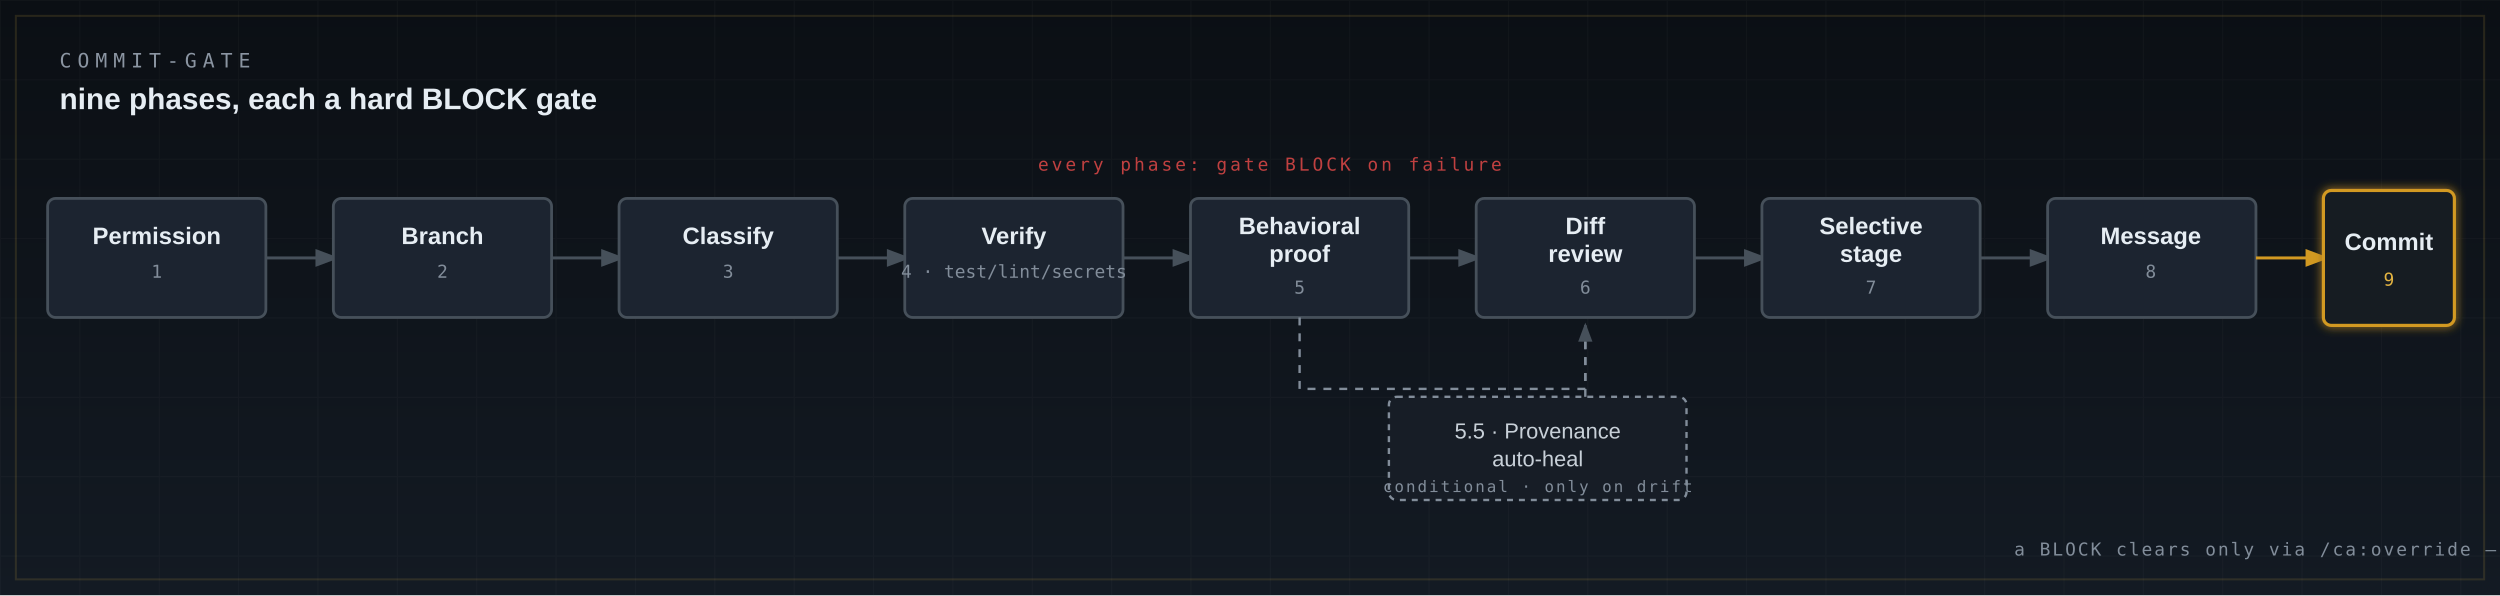
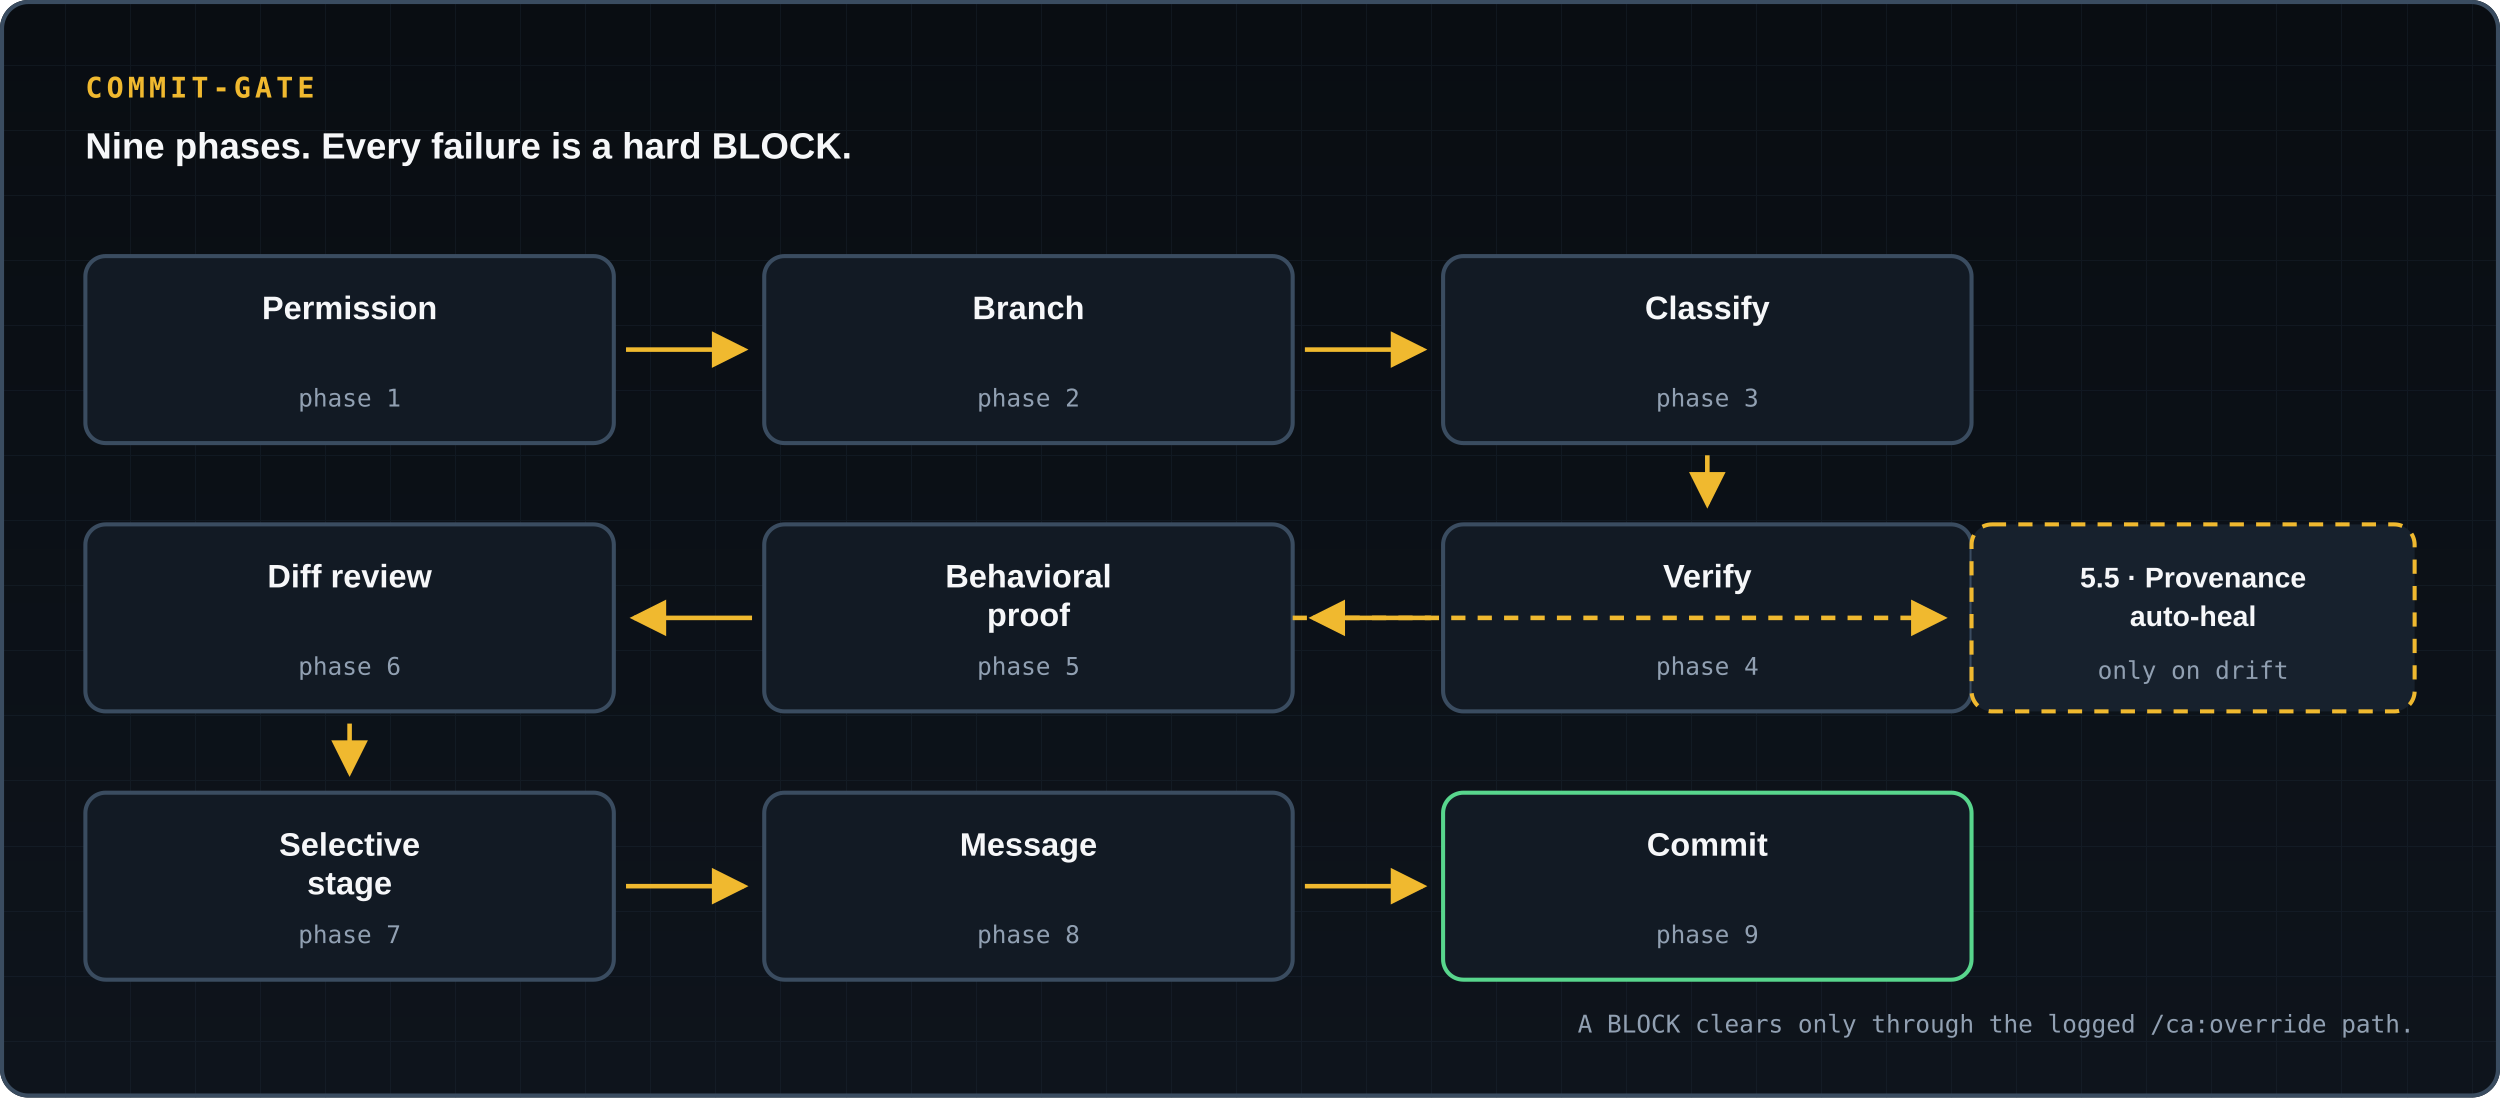
- <svg xmlns="http://www.w3.org/2000/svg" viewBox="0 0 1260 300" role="img" aria-label="Commit-gate's nine phases as a left-to-right gated pipeline: permission, branch, classification, verification, behavioral proof, diff review, selective stage, message, commit. Every phase is a hard BLOCK gate. Phase 5.5, provenance auto-heal, is a conditional side-lane that only runs when a tracked source drifted, then rejoins before diff review. The sanctioned bypass for a BLOCK is /ca:override, which appends one line to overrides.log and proceeds.">
+ <svg xmlns="http://www.w3.org/2000/svg" viewBox="0 0 1230 540" role="img" data-diagram-system="ca-v2">
  <defs>
-     <linearGradient id="cg-bg" x1="0" y1="0" x2="0" y2="1">
-       <stop offset="0" stop-color="#0b0f14" />
-       <stop offset="1" stop-color="#131a23" />
+     <linearGradient id="canvas" x1="0" y1="0" x2="0" y2="1">
+       <stop stop-color="#090d12" />
+       <stop offset="1" stop-color="#0e141c" />
    </linearGradient>
-     <pattern id="cg-grid" width="40" height="40" patternUnits="userSpaceOnUse">
-       <path d="M 40 0 L 0 0 0 40" fill="none" stroke="#e6edf3" stroke-opacity="0.028" stroke-width="1" />
+     <pattern id="grid" width="32" height="32" patternUnits="userSpaceOnUse">
+       <path d="M32 0H0V32" fill="none" stroke="#273647" stroke-width="1" stroke-opacity=".24" />
    </pattern>
-     <filter id="cg-glow" x="-60%" y="-60%" width="220%" height="220%">
-       <feGaussianBlur stdDeviation="2.4" result="b" />
-       <feMerge>
-         <feMergeNode in="b" />
-         <feMergeNode in="SourceGraphic" />
-       </feMerge>
-     </filter>
-     <marker id="cg-arrow" markerWidth="8" markerHeight="8" refX="6" refY="3" orient="auto">
-       <path d="M0,0 L0,6 L8,3 Z" fill="#46505a" />
-     </marker>
-     <marker id="cg-arrow-gold" markerWidth="8" markerHeight="8" refX="6" refY="3" orient="auto">
-       <path d="M0,0 L0,6 L8,3 Z" fill="#d29922" />
+     <marker id="arrow" markerWidth="8" markerHeight="8" refX="7" refY="4" orient="auto" markerUnits="strokeWidth">
+       <path d="M0 0 8 4 0 8z" fill="context-stroke" />
    </marker>
  </defs>
-   <rect width="1260" height="300" fill="url(#cg-bg)" />
-   <rect width="1260" height="300" fill="url(#cg-grid)" />
-   <rect x="8" y="8" width="1244" height="284" fill="none" stroke="#e3b341" stroke-opacity="0.14" stroke-width="1" />
-   <text x="30" y="34" font-family="ui-monospace, 'Cascadia Code', Consolas, monospace" font-size="10" letter-spacing="3" fill="#8b95a2">COMMIT-GATE</text>
-   <text x="30" y="55" font-family="'Segoe UI', -apple-system, 'Helvetica Neue', Arial, sans-serif" font-size="15" fill="#e6edf3" font-weight="600">nine phases, each a hard BLOCK gate</text>
-   <g font-family="'Segoe UI', -apple-system, 'Helvetica Neue', Arial, sans-serif">
-     <rect x="24" y="100" width="110" height="60" rx="4" fill="#1c2430" stroke="#46505a" stroke-width="1.4" />
-     <text x="79" y="123" text-anchor="middle" font-size="12" fill="#e6edf3" font-weight="600">Permission</text>
-     <text x="79" y="140" text-anchor="middle" font-family="ui-monospace, Consolas, monospace" font-size="9" fill="#828d9a">1</text>
-     <line x1="134" y1="130" x2="168" y2="130" stroke="#46505a" stroke-width="1.5" marker-end="url(#cg-arrow)" />
-     <rect x="168" y="100" width="110" height="60" rx="4" fill="#1c2430" stroke="#46505a" stroke-width="1.4" />
-     <text x="223" y="123" text-anchor="middle" font-size="12" fill="#e6edf3" font-weight="600">Branch</text>
-     <text x="223" y="140" text-anchor="middle" font-family="ui-monospace, Consolas, monospace" font-size="9" fill="#828d9a">2</text>
-     <line x1="278" y1="130" x2="312" y2="130" stroke="#46505a" stroke-width="1.5" marker-end="url(#cg-arrow)" />
-     <rect x="312" y="100" width="110" height="60" rx="4" fill="#1c2430" stroke="#46505a" stroke-width="1.4" />
-     <text x="367" y="123" text-anchor="middle" font-size="12" fill="#e6edf3" font-weight="600">Classify</text>
-     <text x="367" y="140" text-anchor="middle" font-family="ui-monospace, Consolas, monospace" font-size="9" fill="#828d9a">3</text>
-     <line x1="422" y1="130" x2="456" y2="130" stroke="#46505a" stroke-width="1.5" marker-end="url(#cg-arrow)" />
-     <rect x="456" y="100" width="110" height="60" rx="4" fill="#1c2430" stroke="#46505a" stroke-width="1.4" />
-     <text x="511" y="123" text-anchor="middle" font-size="12" fill="#e6edf3" font-weight="600">Verify</text>
-     <text x="511" y="140" text-anchor="middle" font-family="ui-monospace, Consolas, monospace" font-size="9" fill="#828d9a">4 · test/lint/secrets</text>
-     <line x1="566" y1="130" x2="600" y2="130" stroke="#46505a" stroke-width="1.5" marker-end="url(#cg-arrow)" />
-     <rect x="600" y="100" width="110" height="60" rx="4" fill="#1c2430" stroke="#46505a" stroke-width="1.4" />
-     <text x="655" y="118" text-anchor="middle" font-size="12" fill="#e6edf3" font-weight="600">Behavioral</text>
-     <text x="655" y="132" text-anchor="middle" font-size="12" fill="#e6edf3" font-weight="600">proof</text>
-     <text x="655" y="148" text-anchor="middle" font-family="ui-monospace, Consolas, monospace" font-size="9" fill="#828d9a">5</text>
-     <line x1="710" y1="130" x2="744" y2="130" stroke="#46505a" stroke-width="1.5" marker-end="url(#cg-arrow)" />
-     <rect x="744" y="100" width="110" height="60" rx="4" fill="#1c2430" stroke="#46505a" stroke-width="1.4" />
-     <text x="799" y="118" text-anchor="middle" font-size="12" fill="#e6edf3" font-weight="600">Diff</text>
-     <text x="799" y="132" text-anchor="middle" font-size="12" fill="#e6edf3" font-weight="600">review</text>
-     <text x="799" y="148" text-anchor="middle" font-family="ui-monospace, Consolas, monospace" font-size="9" fill="#828d9a">6</text>
-     <line x1="854" y1="130" x2="888" y2="130" stroke="#46505a" stroke-width="1.5" marker-end="url(#cg-arrow)" />
-     <rect x="888" y="100" width="110" height="60" rx="4" fill="#1c2430" stroke="#46505a" stroke-width="1.4" />
-     <text x="943" y="118" text-anchor="middle" font-size="12" fill="#e6edf3" font-weight="600">Selective</text>
-     <text x="943" y="132" text-anchor="middle" font-size="12" fill="#e6edf3" font-weight="600">stage</text>
-     <text x="943" y="148" text-anchor="middle" font-family="ui-monospace, Consolas, monospace" font-size="9" fill="#828d9a">7</text>
-     <line x1="998" y1="130" x2="1032" y2="130" stroke="#46505a" stroke-width="1.5" marker-end="url(#cg-arrow)" />
-     <rect x="1032" y="100" width="105" height="60" rx="4" fill="#1c2430" stroke="#46505a" stroke-width="1.4" />
-     <text x="1084" y="123" text-anchor="middle" font-size="12" fill="#e6edf3" font-weight="600">Message</text>
-     <text x="1084" y="140" text-anchor="middle" font-family="ui-monospace, Consolas, monospace" font-size="9" fill="#828d9a">8</text>
-     <line x1="1137" y1="130" x2="1171" y2="130" stroke="#d29922" stroke-width="1.5" marker-end="url(#cg-arrow-gold)" />
-     <g filter="url(#cg-glow)">
-       <rect x="1171" y="96" width="66" height="68" rx="4" fill="#131a23" stroke="#d29922" stroke-width="1.6" />
-     </g>
-     <text x="1204" y="126" text-anchor="middle" font-size="12" fill="#e6edf3" font-weight="700">Commit</text>
-     <text x="1204" y="144" text-anchor="middle" font-family="ui-monospace, Consolas, monospace" font-size="9" fill="#e3b341">9</text>
-   </g>
-   <text x="640" y="86" text-anchor="middle" font-family="ui-monospace, 'Cascadia Code', Consolas, monospace" font-size="9" letter-spacing="1.5" fill="#c04040">every phase: gate BLOCK on failure</text>
-   <path d="M 655 160 L 655 196 L 799 196 L 799 160" fill="none" stroke="#828d9a" stroke-width="1.2" stroke-dasharray="4 4" />
-   <rect x="700" y="200" width="150" height="52" rx="4" fill="#171d26" stroke="#828d9a" stroke-width="1.2" stroke-dasharray="3 3" />
-   <text x="775" y="221" text-anchor="middle" font-family="'Segoe UI', Arial, sans-serif" font-size="11" fill="#c8d0d8">5.5 · Provenance</text>
-   <text x="775" y="235" text-anchor="middle" font-family="'Segoe UI', Arial, sans-serif" font-size="11" fill="#c8d0d8">auto-heal</text>
-   <text x="775" y="248" text-anchor="middle" font-family="ui-monospace, Consolas, monospace" font-size="8" letter-spacing="1" fill="#828d9a">conditional · only on drift</text>
-   <path d="M 799 200 L 799 165" fill="none" stroke="#828d9a" stroke-width="1.2" stroke-dasharray="4 4" marker-end="url(#cg-arrow)" />
-   <text x="1204" y="280" text-anchor="middle" font-family="ui-monospace, 'Cascadia Code', Consolas, monospace" font-size="9" letter-spacing="1" fill="#828d9a">a BLOCK clears only via /ca:override — logged, never silent</text>
+   <rect width="1230" height="540" rx="14" fill="url(#canvas)" />
+   <rect width="1230" height="540" rx="14" fill="url(#grid)" />
+   <rect x="1" y="1" width="1228" height="538" rx="13" fill="none" stroke="#3a4c60" stroke-width="2" />
+   <text x="42" y="48" font-family="JetBrains Mono Variable, Consolas, Cascadia Mono, monospace" font-size="14" font-weight="750" fill="#f0b92f" text-anchor="start" letter-spacing="2">COMMIT-GATE</text>
+   <text x="42" y="78" font-family="Manrope Variable, Segoe UI, Arial, sans-serif" font-size="18" font-weight="700" fill="#f6f7f9" text-anchor="start">Nine phases. Every failure is a hard BLOCK.</text>
+   <rect x="42" y="126" width="260" height="92" rx="10" fill="#121a24" stroke="#3a4c60" stroke-width="2" />
+   <text x="172" y="157" font-family="Manrope Variable, Segoe UI, Arial, sans-serif" font-size="16" font-weight="700" fill="#f6f7f9" text-anchor="middle">Permission</text>
+   <text x="172" y="200" font-family="JetBrains Mono Variable, Consolas, Cascadia Mono, monospace" font-size="12" font-weight="500" fill="#91a0b2" text-anchor="middle" data-label-kind="annotation">phase 1</text>
+   <path d="M308 172 L366 172" fill="none" stroke="#f0b92f" stroke-width="2.25" marker-end="url(#arrow)" />
+   <rect x="376" y="126" width="260" height="92" rx="10" fill="#121a24" stroke="#3a4c60" stroke-width="2" />
+   <text x="506" y="157" font-family="Manrope Variable, Segoe UI, Arial, sans-serif" font-size="16" font-weight="700" fill="#f6f7f9" text-anchor="middle">Branch</text>
+   <text x="506" y="200" font-family="JetBrains Mono Variable, Consolas, Cascadia Mono, monospace" font-size="12" font-weight="500" fill="#91a0b2" text-anchor="middle" data-label-kind="annotation">phase 2</text>
+   <path d="M642 172 L700 172" fill="none" stroke="#f0b92f" stroke-width="2.25" marker-end="url(#arrow)" />
+   <rect x="710" y="126" width="260" height="92" rx="10" fill="#121a24" stroke="#3a4c60" stroke-width="2" />
+   <text x="840" y="157" font-family="Manrope Variable, Segoe UI, Arial, sans-serif" font-size="16" font-weight="700" fill="#f6f7f9" text-anchor="middle">Classify</text>
+   <text x="840" y="200" font-family="JetBrains Mono Variable, Consolas, Cascadia Mono, monospace" font-size="12" font-weight="500" fill="#91a0b2" text-anchor="middle" data-label-kind="annotation">phase 3</text>
+   <polyline points="840,224 840,248" fill="none" stroke="#f0b92f" stroke-width="2.25" marker-end="url(#arrow)" />
+   <rect x="710" y="258" width="260" height="92" rx="10" fill="#121a24" stroke="#3a4c60" stroke-width="2" />
+   <text x="840" y="289" font-family="Manrope Variable, Segoe UI, Arial, sans-serif" font-size="16" font-weight="700" fill="#f6f7f9" text-anchor="middle">Verify</text>
+   <text x="840" y="332" font-family="JetBrains Mono Variable, Consolas, Cascadia Mono, monospace" font-size="12" font-weight="500" fill="#91a0b2" text-anchor="middle" data-label-kind="annotation">phase 4</text>
+   <path d="M704 304 L646 304" fill="none" stroke="#f0b92f" stroke-width="2.25" marker-end="url(#arrow)" />
+   <rect x="376" y="258" width="260" height="92" rx="10" fill="#121a24" stroke="#3a4c60" stroke-width="2" />
+   <text x="506" y="289" font-family="Manrope Variable, Segoe UI, Arial, sans-serif" font-size="16" font-weight="700" fill="#f6f7f9" text-anchor="middle">Behavioral</text>
+   <text x="506" y="308" font-family="Manrope Variable, Segoe UI, Arial, sans-serif" font-size="16" font-weight="700" fill="#f6f7f9" text-anchor="middle">proof</text>
+   <text x="506" y="332" font-family="JetBrains Mono Variable, Consolas, Cascadia Mono, monospace" font-size="12" font-weight="500" fill="#91a0b2" text-anchor="middle" data-label-kind="annotation">phase 5</text>
+   <path d="M370 304 L312 304" fill="none" stroke="#f0b92f" stroke-width="2.25" marker-end="url(#arrow)" />
+   <rect x="42" y="258" width="260" height="92" rx="10" fill="#121a24" stroke="#3a4c60" stroke-width="2" />
+   <text x="172" y="289" font-family="Manrope Variable, Segoe UI, Arial, sans-serif" font-size="16" font-weight="700" fill="#f6f7f9" text-anchor="middle">Diff review</text>
+   <text x="172" y="332" font-family="JetBrains Mono Variable, Consolas, Cascadia Mono, monospace" font-size="12" font-weight="500" fill="#91a0b2" text-anchor="middle" data-label-kind="annotation">phase 6</text>
+   <polyline points="172,356 172,380" fill="none" stroke="#f0b92f" stroke-width="2.25" marker-end="url(#arrow)" />
+   <rect x="42" y="390" width="260" height="92" rx="10" fill="#121a24" stroke="#3a4c60" stroke-width="2" />
+   <text x="172" y="421" font-family="Manrope Variable, Segoe UI, Arial, sans-serif" font-size="16" font-weight="700" fill="#f6f7f9" text-anchor="middle">Selective</text>
+   <text x="172" y="440" font-family="Manrope Variable, Segoe UI, Arial, sans-serif" font-size="16" font-weight="700" fill="#f6f7f9" text-anchor="middle">stage</text>
+   <text x="172" y="464" font-family="JetBrains Mono Variable, Consolas, Cascadia Mono, monospace" font-size="12" font-weight="500" fill="#91a0b2" text-anchor="middle" data-label-kind="annotation">phase 7</text>
+   <path d="M308 436 L366 436" fill="none" stroke="#f0b92f" stroke-width="2.25" marker-end="url(#arrow)" />
+   <rect x="376" y="390" width="260" height="92" rx="10" fill="#121a24" stroke="#3a4c60" stroke-width="2" />
+   <text x="506" y="421" font-family="Manrope Variable, Segoe UI, Arial, sans-serif" font-size="16" font-weight="700" fill="#f6f7f9" text-anchor="middle">Message</text>
+   <text x="506" y="464" font-family="JetBrains Mono Variable, Consolas, Cascadia Mono, monospace" font-size="12" font-weight="500" fill="#91a0b2" text-anchor="middle" data-label-kind="annotation">phase 8</text>
+   <path d="M642 436 L700 436" fill="none" stroke="#f0b92f" stroke-width="2.25" marker-end="url(#arrow)" />
+   <rect x="710" y="390" width="260" height="92" rx="10" fill="#121a24" stroke="#58d68d" stroke-width="2" />
+   <text x="840" y="421" font-family="Manrope Variable, Segoe UI, Arial, sans-serif" font-size="16" font-weight="700" fill="#f6f7f9" text-anchor="middle">Commit</text>
+   <text x="840" y="464" font-family="JetBrains Mono Variable, Consolas, Cascadia Mono, monospace" font-size="12" font-weight="500" fill="#91a0b2" text-anchor="middle" data-label-kind="annotation">phase 9</text>
+   <rect x="970" y="258" width="218" height="92" rx="10" fill="#17212d" stroke="#f0b92f" stroke-width="2" stroke-dasharray="7 6" />
+   <text x="1079" y="289" font-family="Manrope Variable, Segoe UI, Arial, sans-serif" font-size="14" font-weight="700" fill="#f6f7f9" text-anchor="middle">5.5 · Provenance</text>
+   <text x="1079" y="308" font-family="Manrope Variable, Segoe UI, Arial, sans-serif" font-size="14" font-weight="700" fill="#f6f7f9" text-anchor="middle">auto-heal</text>
+   <text x="1079" y="334" font-family="JetBrains Mono Variable, Consolas, Cascadia Mono, monospace" font-size="12" font-weight="500" fill="#91a0b2" text-anchor="middle" data-label-kind="annotation">only on drift</text>
+   <polyline points="636,304 956,304" fill="none" stroke="#f0b92f" stroke-width="2.25" stroke-dasharray="7 6" marker-end="url(#arrow)" />
+   <text x="1188" y="508" font-family="JetBrains Mono Variable, Consolas, Cascadia Mono, monospace" font-size="12" font-weight="500" fill="#91a0b2" text-anchor="end" data-label-kind="annotation">A BLOCK clears only through the logged /ca:override path.</text>
</svg>
